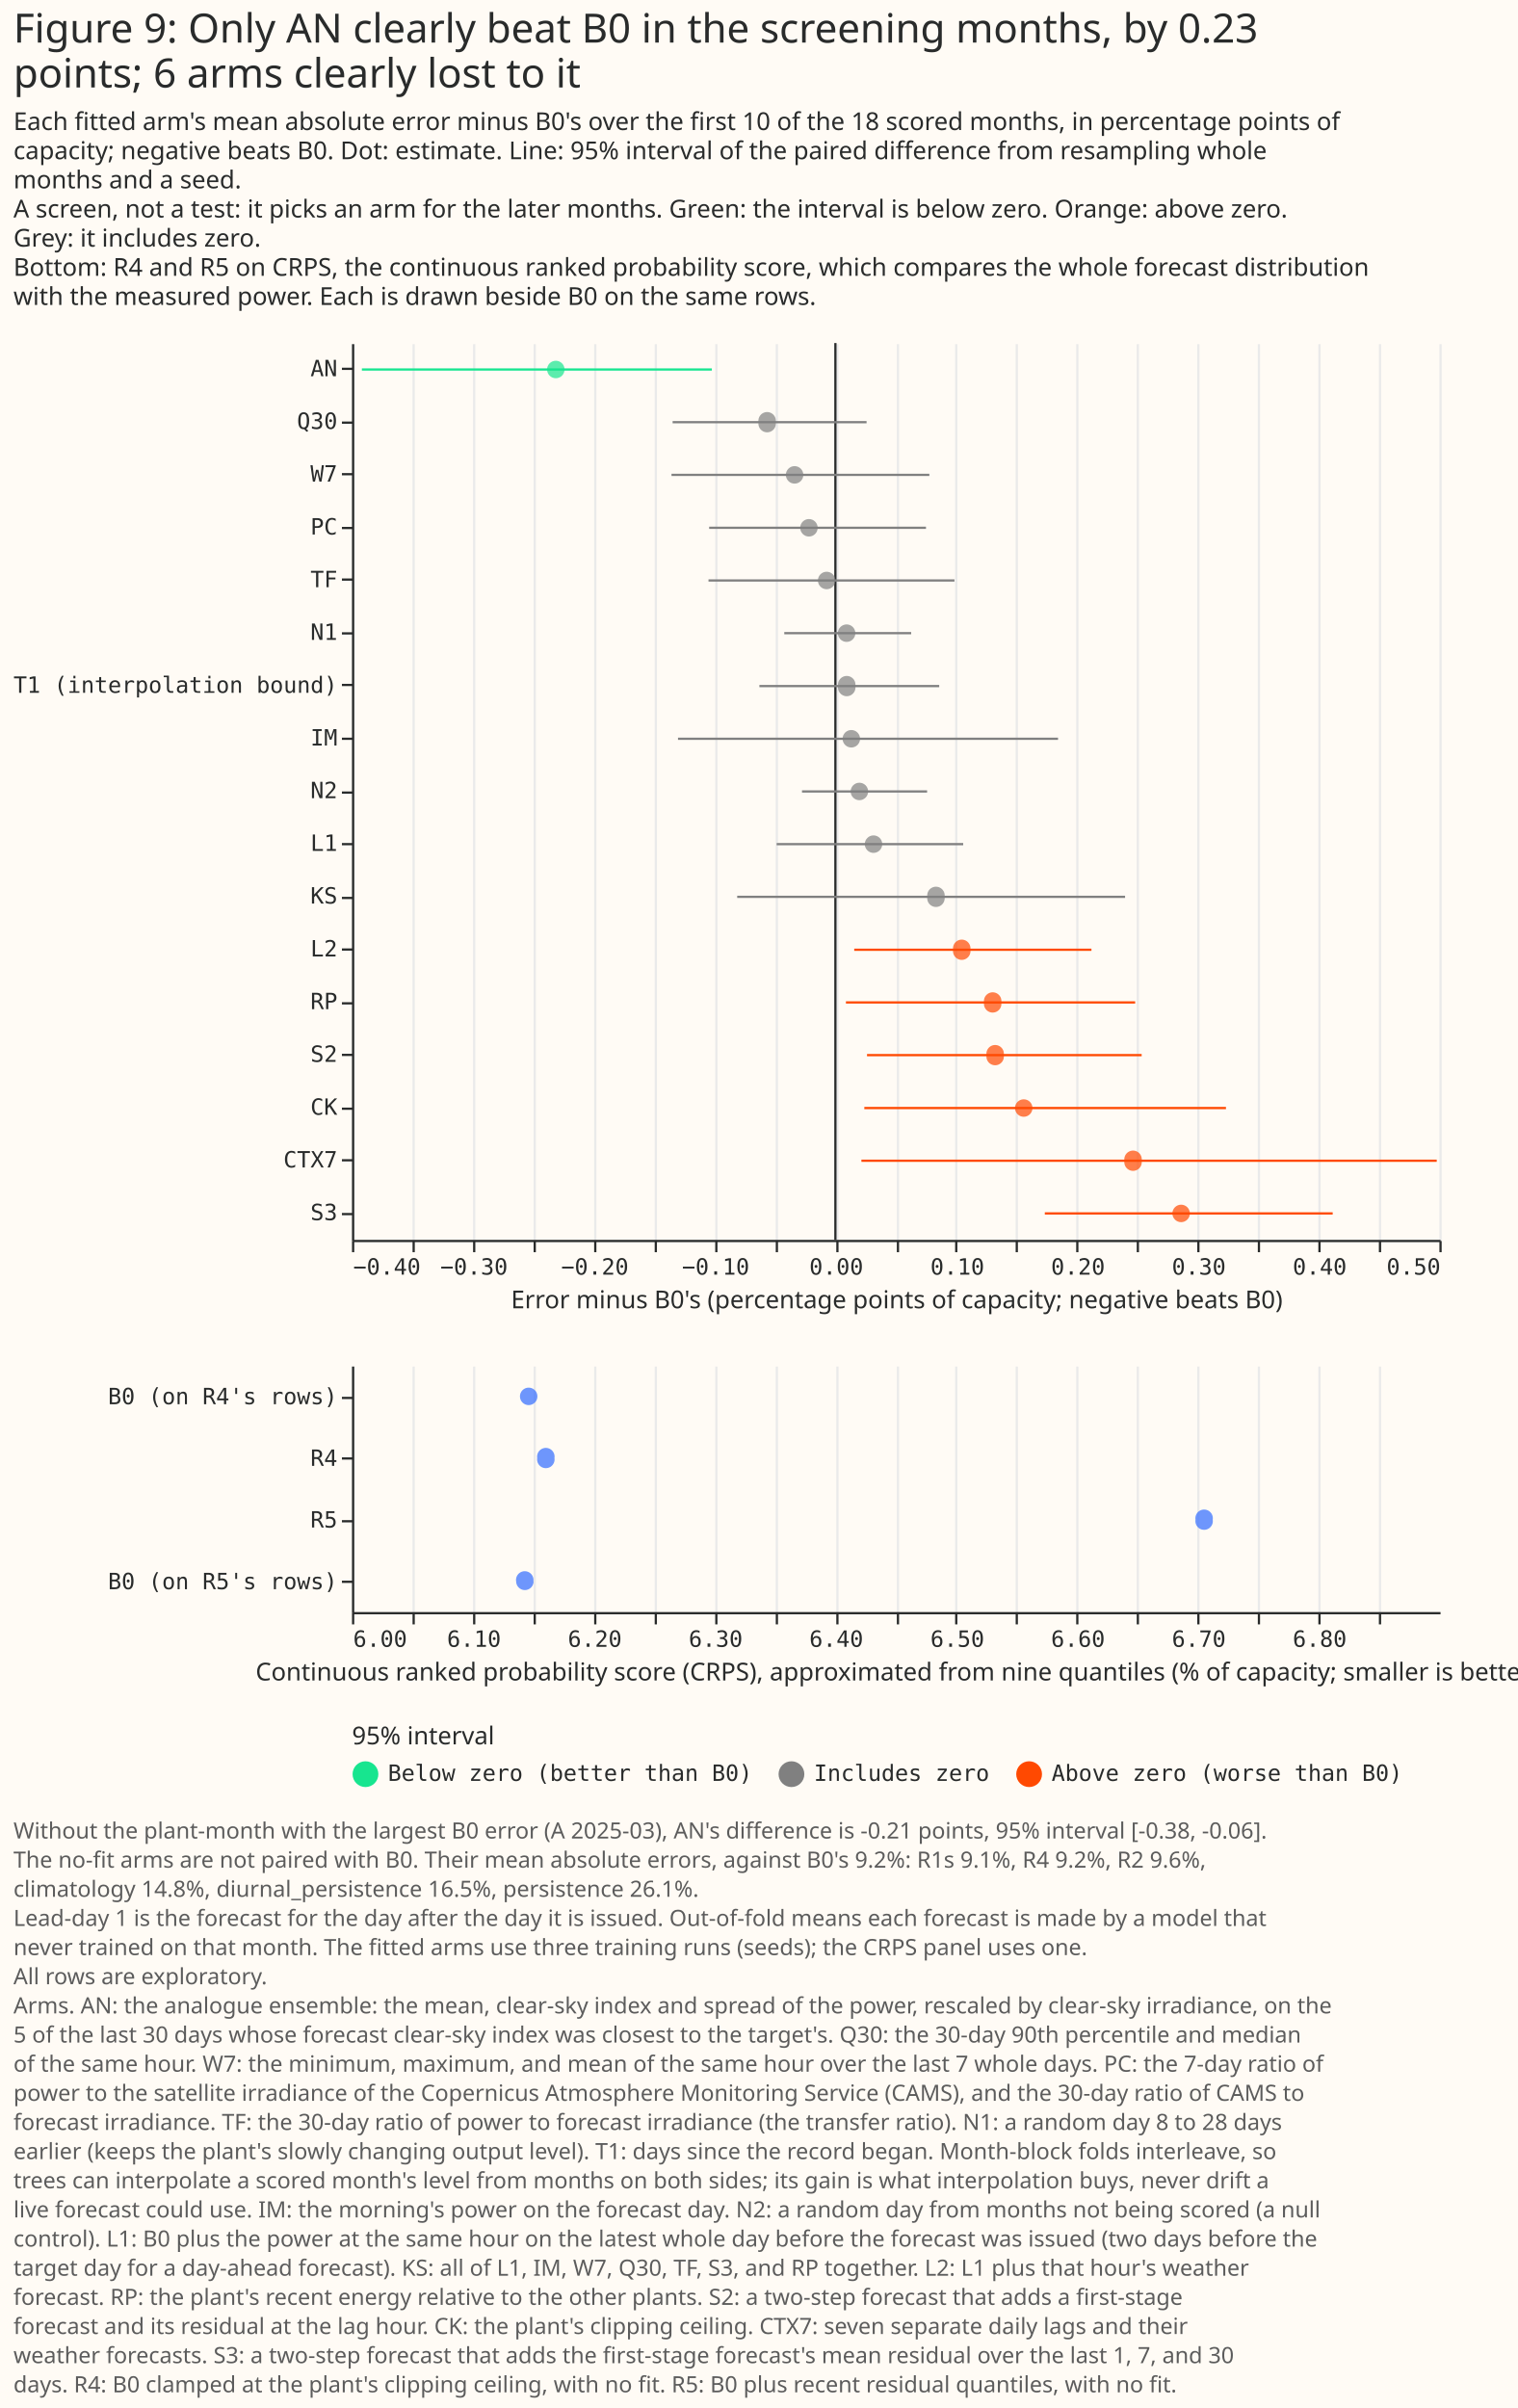
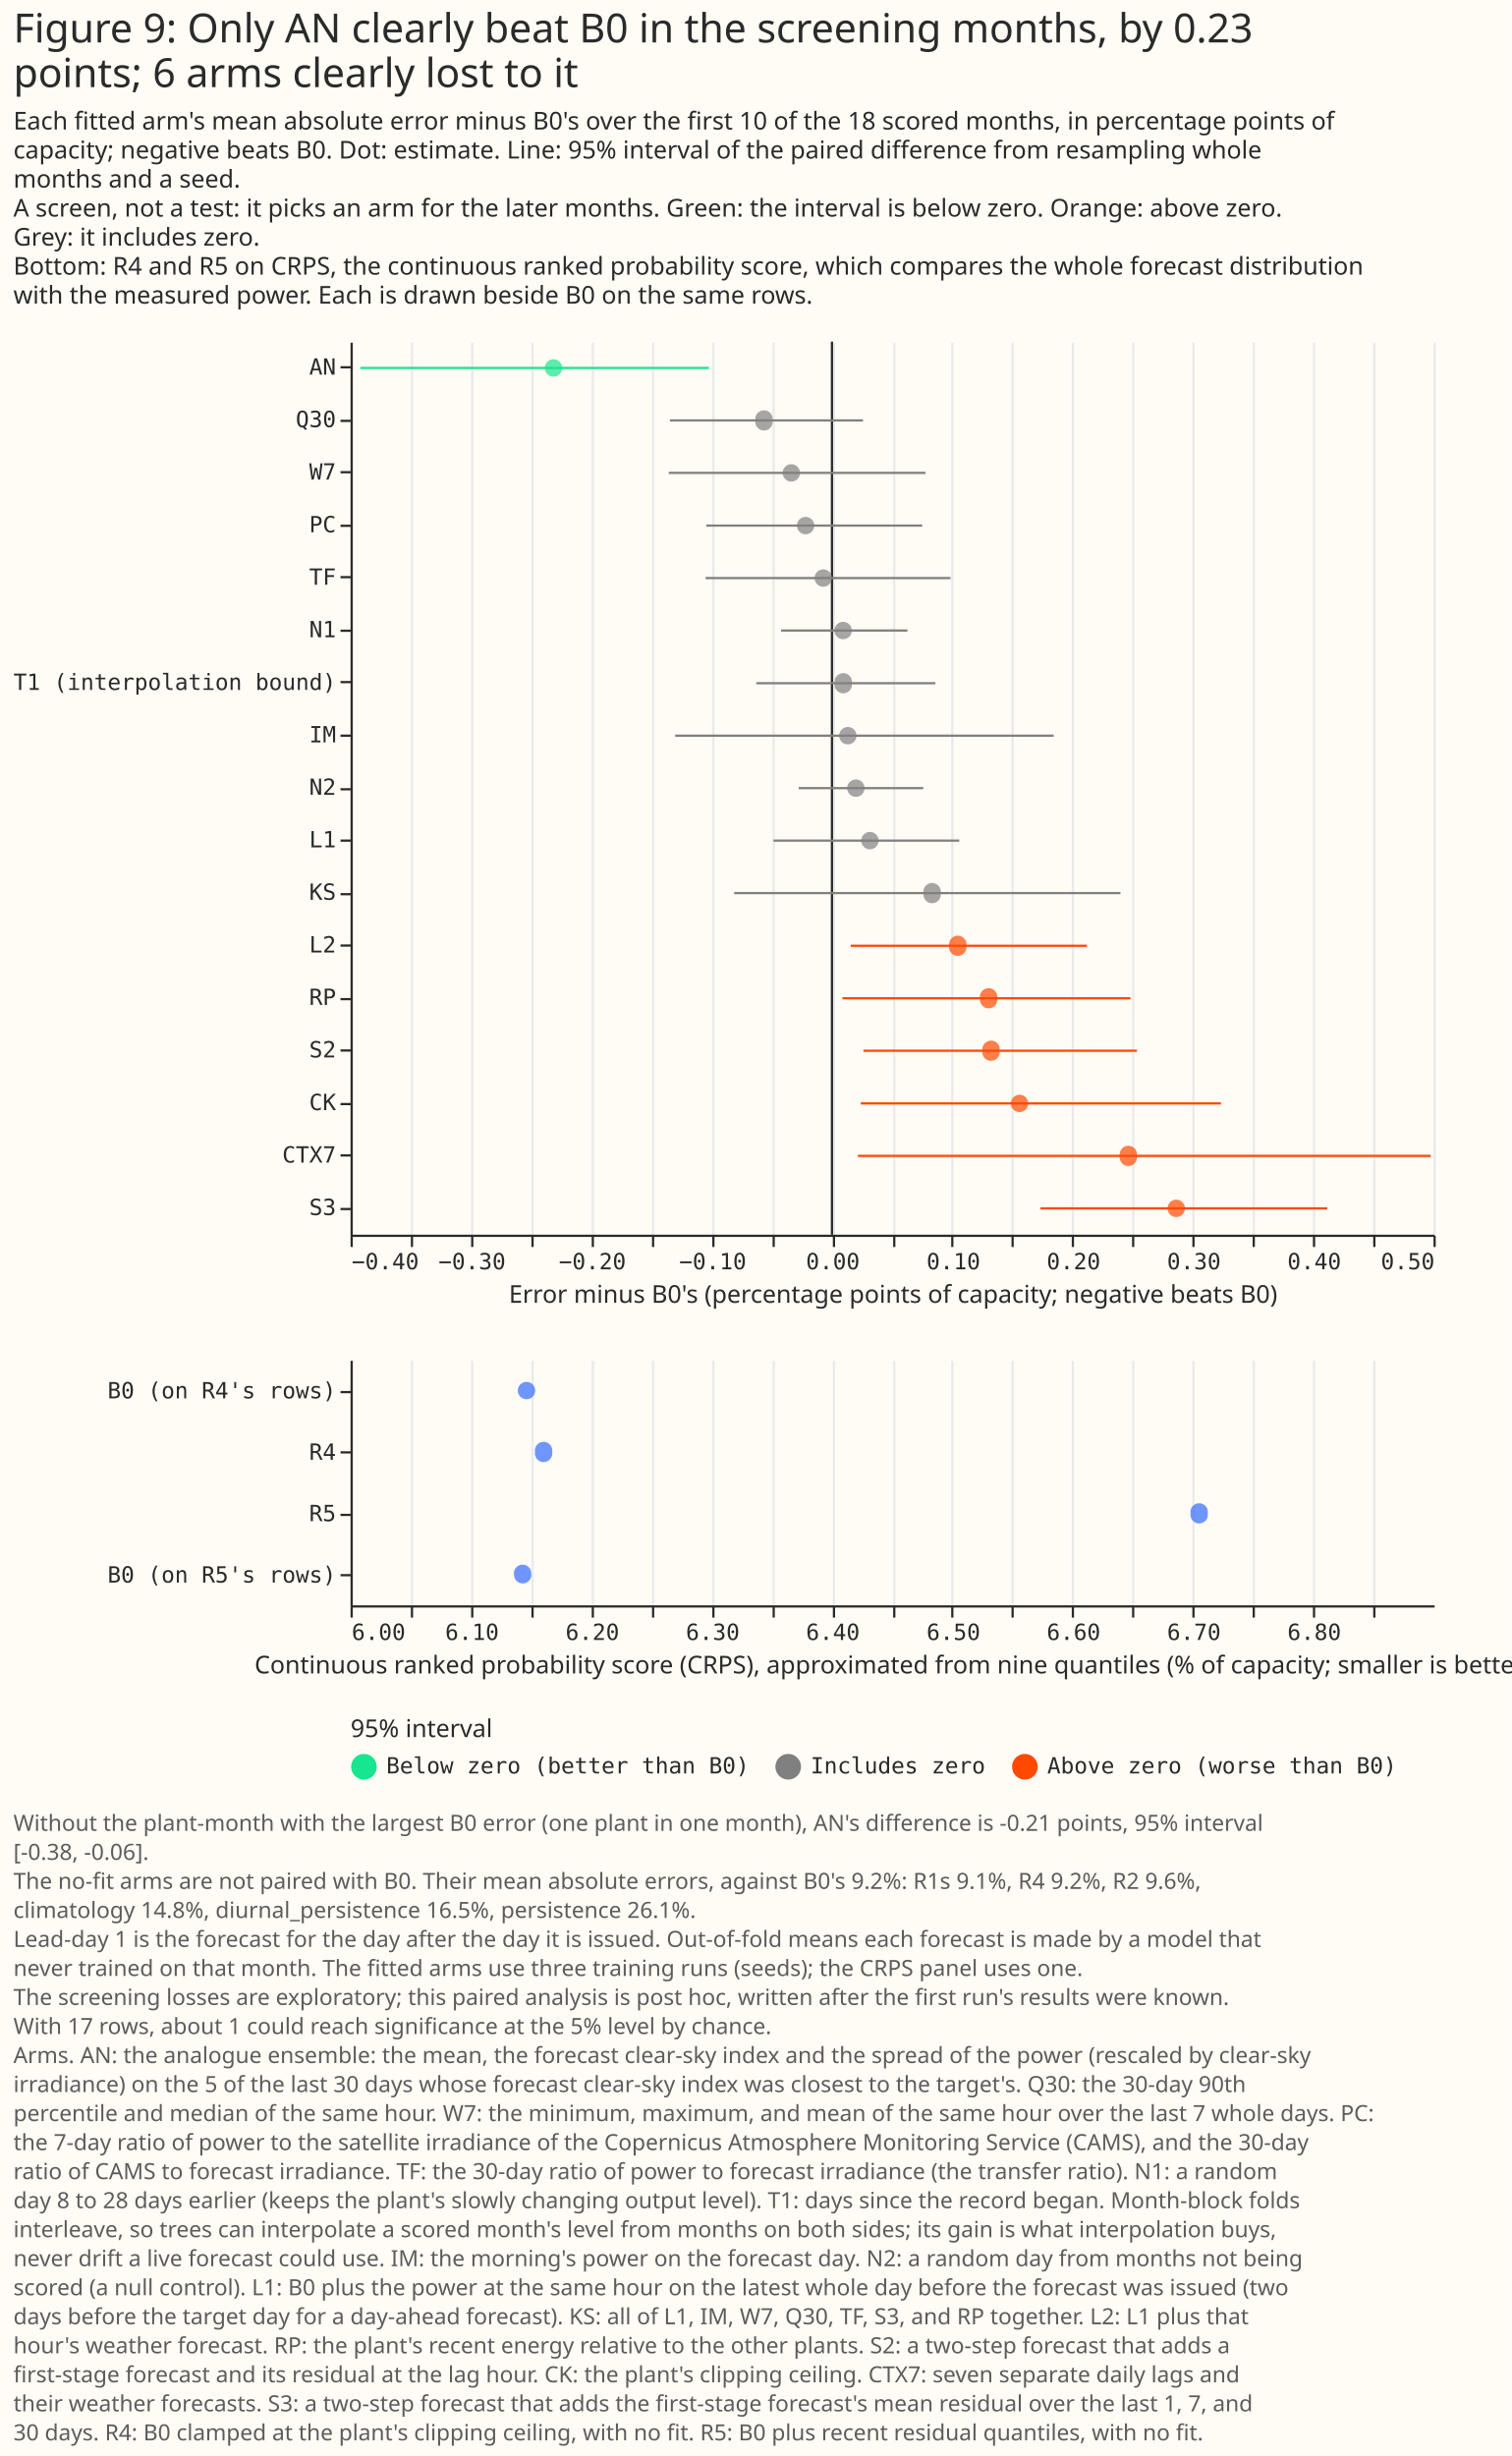
- <svg xmlns="http://www.w3.org/2000/svg" width="677" height="1074" class="marks" viewBox="0 0 677 1074">
-   <path fill="#fffbf5" d="M0 0h677v1074H0z" />
+ <svg xmlns="http://www.w3.org/2000/svg" width="677" height="1100" class="marks" viewBox="0 0 677 1100">
+   <path fill="#fffbf5" d="M0 0h677v1100H0z" />
  <g fill="none" stroke-miterlimit="10" aria-roledescription="group mark container" class="mark-group role-frame root">
    <path d="M157 153h485z" aria-hidden="true" class="background" />
    <g aria-roledescription="group mark container" class="mark-group role-scope concat_0_group">
      <g aria-roledescription="group mark container" class="mark-group role-scope concat_0_concat_0_group">
        <path fill="#fffbf5" d="M157 153h485v400H157Z" aria-hidden="true" class="background" />
        <g aria-hidden="true" class="mark-group role-axis">
          <path stroke="#eaeaea" d="M157.5 553.5v-400m27 400v-400m27 400v-400m27 400v-400m27 400v-400m27 400v-400m27 400v-400m27 400v-400m27 400v-400m27 400v-400m26 400v-400m27 400v-400m27 400v-400m27 400v-400m27 400v-400m27 400v-400m27 400v-400m27 400v-400m27 400v-400" class="mark-rule role-axis-grid" pointer-events="none" />
        </g>
        <g aria-label="X-axis titled 'Error minus B0's (percentage points of capacity; negative beats B0)' for a linear scale with values from −0.4 to 0.5" aria-roledescription="axis" class="mark-group role-axis" pointer-events="none">
          <path stroke="#292b2b" d="M157.5 553.5v5m27-5v5m27-5v5m27-5v5m27-5v5m27-5v5m27-5v5m27-5v5m27-5v5m27-5v5m26-5v5m27-5v5m27-5v5m27-5v5m27-5v5m27-5v5m27-5v5m27-5v5m27-5v5" class="mark-rule role-axis-tick" />
          <g fill="#292b2b" class="mark-text role-axis-label" font-family="Matter Semi Mono, Roboto Mono, monospace" font-size="10">
            <text transform="translate(157.5 568.5)">−0.40</text>
            <text text-anchor="middle" transform="translate(211.4 568.5)">−0.30</text>
            <text text-anchor="middle" transform="translate(265.3 568.5)">−0.20</text>
            <text text-anchor="middle" transform="translate(319.2 568.5)">−0.10</text>
            <text text-anchor="middle" transform="translate(373 568.5)">0.00</text>
            <text text-anchor="middle" transform="translate(427 568.5)">0.10</text>
            <text text-anchor="middle" transform="translate(480.8 568.5)">0.20</text>
            <text text-anchor="middle" transform="translate(534.7 568.5)">0.30</text>
            <text text-anchor="middle" transform="translate(588.6 568.5)">0.40</text>
            <text text-anchor="end" transform="translate(642.5 568.5)">0.50</text>
          </g>
          <path stroke="#292b2b" d="M157.5 553.5h485" class="mark-rule role-axis-domain" />
          <text fill="#292b2b" class="mark-text role-axis-title" font-family="Matter XH, DM Sans, sans-serif" font-size="11" text-anchor="middle" transform="translate(400 583.5)">Error minus B0's (percentage points of capacity; negative beats B0)</text>
        </g>
        <g aria-label="Y-axis for a discrete scale with 17 values: AN, Q30, W7, PC, TF, ending with S3" aria-roledescription="axis" class="mark-group role-axis" pointer-events="none">
          <path stroke="#292b2b" d="M157.5 164.5h-5m5 24h-5m5 23h-5m5 24h-5m5 23h-5m5 24h-5m5 23h-5m5 24h-5m5 24h-5m5 23h-5m5 24h-5m5 23h-5m5 24h-5m5 23h-5m5 24h-5m5 23h-5m5 24h-5" class="mark-rule role-axis-tick" />
          <g fill="#292b2b" class="mark-text role-axis-label" font-family="Matter Semi Mono, Roboto Mono, monospace" font-size="10" text-anchor="end">
            <text transform="translate(150.5 167.8)">AN</text>
            <text transform="translate(150.5 191.3)">Q30</text>
            <text transform="translate(150.5 214.8)">W7</text>
            <text transform="translate(150.5 238.4)">PC</text>
            <text transform="translate(150.5 261.9)">TF</text>
            <text transform="translate(150.5 285.4)">N1</text>
            <text transform="translate(150.5 309)">T1 (interpolation bound)</text>
            <text transform="translate(150.5 332.5)">IM</text>
            <text transform="translate(150.5 356)">N2</text>
            <text transform="translate(150.5 379.5)">L1</text>
            <text transform="translate(150.5 403)">KS</text>
            <text transform="translate(150.5 426.6)">L2</text>
            <text transform="translate(150.5 450.1)">RP</text>
            <text transform="translate(150.5 473.6)">S2</text>
            <text transform="translate(150.5 497.2)">CK</text>
            <text transform="translate(150.5 520.7)">CTX7</text>
            <text transform="translate(150.5 544.2)">S3</text>
          </g>
          <path stroke="#292b2b" d="M157.5 153.5v400" class="mark-rule role-axis-domain" />
        </g>
        <g aria-roledescription="rule mark container" class="mark-rule role-mark concat_0_concat_0_layer_0_marks">
          <path stroke="#292b2b" d="M372.6 153v400" aria-label="x: 0" aria-roledescription="rule mark" />
        </g>
        <g aria-hidden="true" class="mark-rule role-mark concat_0_concat_0_layer_1_marks">
          <path stroke="#17e58f" d="M161.4 164.8h156.1" />
          <path stroke="#ff4901" d="M385.5 494.2h161.3m-162.6 23.5h256.6" />
          <path stroke="gray" d="M302.4 329.5h169.5M328.8 400h173m-155.4-23.5h83.2" />
          <path stroke="#ff4901" d="M381 423.6h105.8" />
          <path stroke="gray" d="M349.8 282.4h56.6M357.7 353h55.8m-97.2-117.6H413m-113-47.1h86.5" />
          <path stroke="#ff4901" d="M377.3 447.1h129m-119.6 23.5h122.5M466 541.2h128.4" />
          <path stroke="gray" d="M338.7 306h80.2M316 258.9h109.7m-126.2-47.1h115" />
        </g>
        <g aria-hidden="true" class="mark-symbol role-mark concat_0_concat_0_layer_2_marks">
          <path fill="#17e58f" d="M251.8 164.8a3.9 3.9 0 1 1-7.8 0 3.9 3.9 0 1 1 7.8 0" opacity=".7" />
          <path fill="#ff4901" d="M460.5 494.2a3.9 3.9 0 1 1-7.8 0 3.9 3.9 0 1 1 7.8 0m48.7 23.5a3.9 3.9 0 1 1-7.7 0 3.9 3.9 0 1 1 7.7 0" opacity=".7" />
          <path fill="gray" d="M383.6 329.5a3.9 3.9 0 1 1-7.8 0 3.9 3.9 0 1 1 7.8 0m37.7 70.5a3.9 3.9 0 1 1-7.7 0 3.9 3.9 0 1 1 7.7 0m-27.8-23.5a3.9 3.9 0 1 1-7.8 0 3.9 3.9 0 1 1 7.8 0" opacity=".7" />
          <path fill="#ff4901" d="M432.8 423.6a3.9 3.9 0 1 1-7.7 0 3.9 3.9 0 1 1 7.7 0" opacity=".7" />
          <path fill="gray" d="M381.5 282.4a3.9 3.9 0 1 1-7.8 0 3.9 3.9 0 1 1 7.8 0m5.7 70.6a3.9 3.9 0 1 1-7.8 0 3.9 3.9 0 1 1 7.8 0m-22.5-117.6a3.9 3.9 0 1 1-7.8 0 3.9 3.9 0 1 1 7.8 0M346 188.3a3.9 3.9 0 1 1-7.7 0 3.9 3.9 0 1 1 7.7 0" opacity=".7" />
          <path fill="#ff4901" d="M446.6 447.1a3.9 3.9 0 1 1-7.7 0 3.9 3.9 0 1 1 7.7 0m1.1 23.5a3.9 3.9 0 1 1-7.7 0 3.9 3.9 0 1 1 7.7 0m83 70.6a3.9 3.9 0 1 1-7.8 0 3.9 3.9 0 1 1 7.8 0" opacity=".7" />
          <path fill="gray" d="M381.5 306a3.9 3.9 0 1 1-7.7 0 3.9 3.9 0 1 1 7.7 0m-8.9-47.1a3.9 3.9 0 1 1-7.8 0 3.9 3.9 0 1 1 7.8 0m-14.3-47.1a3.9 3.9 0 1 1-7.8 0 3.9 3.9 0 1 1 7.8 0" opacity=".7" />
        </g>
      </g>
      <g aria-roledescription="group mark container" class="mark-group role-scope concat_0_concat_1_group">
        <path fill="#fffbf5" d="M157 609h485v110H157Z" aria-hidden="true" class="background" />
        <g aria-hidden="true" class="mark-group role-axis">
          <path stroke="#eaeaea" d="M157.5 719.5v-110m27 110v-110m27 110v-110m27 110v-110m27 110v-110m27 110v-110m27 110v-110m27 110v-110m27 110v-110m27 110v-110m26 110v-110m27 110v-110m27 110v-110m27 110v-110m27 110v-110m27 110v-110m27 110v-110m27 110v-110" class="mark-rule role-axis-grid" pointer-events="none" />
        </g>
        <g aria-label="X-axis titled 'Continuous ranked probability score (CRPS), approximated from nine quantiles (% of capacity; smaller is better)' for a linear scale with values from 6.0 to 6.9" aria-roledescription="axis" class="mark-group role-axis" pointer-events="none">
          <path stroke="#292b2b" d="M157.5 719.5v5m27-5v5m27-5v5m27-5v5m27-5v5m27-5v5m27-5v5m27-5v5m27-5v5m27-5v5m26-5v5m27-5v5m27-5v5m27-5v5m27-5v5m27-5v5m27-5v5m27-5v5" class="mark-rule role-axis-tick" />
          <g fill="#292b2b" class="mark-text role-axis-label" font-family="Matter Semi Mono, Roboto Mono, monospace" font-size="10">
            <text transform="translate(157.5 734.5)">6.00</text>
            <text text-anchor="middle" transform="translate(211.4 734.5)">6.10</text>
            <text text-anchor="middle" transform="translate(265.3 734.5)">6.20</text>
            <text text-anchor="middle" transform="translate(319.2 734.5)">6.30</text>
            <text text-anchor="middle" transform="translate(373 734.5)">6.40</text>
            <text text-anchor="middle" transform="translate(427 734.5)">6.50</text>
            <text text-anchor="middle" transform="translate(480.8 734.5)">6.60</text>
            <text text-anchor="middle" transform="translate(534.7 734.5)">6.70</text>
            <text text-anchor="middle" transform="translate(588.6 734.5)">6.80</text>
          </g>
          <path stroke="#292b2b" d="M157.5 719.5h485" class="mark-rule role-axis-domain" />
          <text fill="#292b2b" class="mark-text role-axis-title" font-family="Matter XH, DM Sans, sans-serif" font-size="11" text-anchor="middle" transform="translate(400 749.5)">Continuous ranked probability score (CRPS), approximated from nine quantiles (% of capacity; smaller is better)</text>
        </g>
        <g aria-label="Y-axis for a discrete scale with 4 values: B0 (on R4's rows), R4, R5, B0 (on R5's rows)" aria-roledescription="axis" class="mark-group role-axis" pointer-events="none">
          <path stroke="#292b2b" d="M157.5 623.5h-5m5 27h-5m5 28h-5m5 27h-5" class="mark-rule role-axis-tick" />
          <g fill="#292b2b" class="mark-text role-axis-label" font-family="Matter Semi Mono, Roboto Mono, monospace" font-size="10" text-anchor="end">
            <text transform="translate(150.5 626.3)">B0 (on R4's rows)</text>
            <text transform="translate(150.5 653.8)">R4</text>
            <text transform="translate(150.5 681.3)">R5</text>
            <text transform="translate(150.5 708.8)">B0 (on R5's rows)</text>
          </g>
          <path stroke="#292b2b" d="M157.5 609.5v110" class="mark-rule role-axis-domain" />
        </g>
        <path fill="#306bff" d="M239.7 622.8a3.9 3.9 0 1 1-7.8 0 3.9 3.9 0 1 1 7.8 0m7.6 27.5a3.9 3.9 0 1 1-7.7 0 3.9 3.9 0 1 1 7.7 0m293.6 27.5a3.9 3.9 0 1 1-7.7 0 3.9 3.9 0 1 1 7.7 0M238 705.3a3.9 3.9 0 1 1-7.8 0 3.9 3.9 0 1 1 7.7 0" aria-hidden="true" class="mark-symbol role-mark concat_0_concat_1_marks" opacity=".7" />
      </g>
      <g fill="#292b2b" class="mark-group role-title" font-family="Matter XH, DM Sans, sans-serif" pointer-events="none">
        <text aria-label="Title text 'Figure 9: Only AN clearly beat B0 in the screening months, by 0.23 points; 6 arms clearly lost to it'" aria-roledescription="title" class="mark-text role-title-text" font-size="18" transform="translate(6 19)">
          <tspan>Figure 9: Only AN clearly beat B0 in the screening months, by 0.23</tspan>
          <tspan x="0" dy="20">points; 6 arms clearly lost to it</tspan>
        </text>
        <text aria-label="Subtitle text 'Each fitted arm's mean absolute error minus B0's over the first 10 of the 18 scored months, in percentage points of capacity; negative beats B0. Dot: estimate. Line: 95% interval of the paired difference from resampling whole months and a seed. A screen, not a test: it picks an arm for the later months. Green: the interval is below zero. Orange: above zero. Grey: it includes zero. Bottom: R4 and R5 on CRPS, the continuous ranked probability score, which compares the whole forecast distribution with the measured power. Each is drawn beside B0 on the same rows.'" aria-roledescription="subtitle" class="mark-text role-title-subtitle" font-size="11" transform="translate(6 58)">
          <tspan>Each fitted arm's mean absolute error minus B0's over the first 10 of the 18 scored months, in percentage points of</tspan>
          <tspan x="0" dy="13">capacity; negative beats B0. Dot: estimate. Line: 95% interval of the paired difference from resampling whole</tspan>
          <tspan x="0" dy="13">months and a seed.</tspan>
          <tspan x="0" dy="13">A screen, not a test: it picks an arm for the later months. Green: the interval is below zero. Orange: above zero.</tspan>
          <tspan x="0" dy="13">Grey: it includes zero.</tspan>
          <tspan x="0" dy="13">Bottom: R4 and R5 on CRPS, the continuous ranked probability score, which compares the whole forecast distribution</tspan>
          <tspan x="0" dy="13">with the measured power. Each is drawn beside B0 on the same rows.</tspan>
        </text>
      </g>
    </g>
    <g aria-label="Symbol legend titled '95% interval' for fill color and stroke color with 3 values: Below zero (better than B0), Includes zero, Above zero (worse than B0)" aria-roledescription="legend" class="mark-group role-legend">
      <path d="M157 769h469v29H157Z" aria-hidden="true" class="background" pointer-events="none" />
      <g class="mark-group role-legend-entry">
        <g aria-roledescription="group mark container" class="mark-group role-scope" pointer-events="none">
          <path d="M157 785.3h178v12.5H157Z" aria-hidden="true" class="background" />
          <path fill="#17e58f" stroke="#17e58f" stroke-width="1.5" d="M168 791.3a5 5 0 1 1-10 0 5 5 0 1 1 10 0" class="mark-symbol role-legend-symbol" />
          <text fill="#292b2b" class="mark-text role-legend-label" font-family="Matter Semi Mono, Roboto Mono, monospace" font-size="10" transform="translate(173 794.3)">Below zero (better than B0)</text>
          <path d="M347 785.3h94v12.5h-94Z" aria-hidden="true" class="background" />
          <path fill="gray" stroke="gray" stroke-width="1.5" d="M358 791.3a5 5 0 1 1-10 0 5 5 0 1 1 10 0" class="mark-symbol role-legend-symbol" />
          <text fill="#292b2b" class="mark-text role-legend-label" font-family="Matter Semi Mono, Roboto Mono, monospace" font-size="10" transform="translate(363 794.3)">Includes zero</text>
          <path d="M453 785.3h172v12.5H453Z" aria-hidden="true" class="background" />
          <path fill="#ff4901" stroke="#ff4901" stroke-width="1.5" d="M464 791.3a5 5 0 1 1-10 0 5 5 0 1 1 10 0" class="mark-symbol role-legend-symbol" />
          <text fill="#292b2b" class="mark-text role-legend-label" font-family="Matter Semi Mono, Roboto Mono, monospace" font-size="10" transform="translate(469 794.3)">Above zero (worse than B0)</text>
        </g>
      </g>
      <text fill="#292b2b" class="mark-text role-legend-title" font-family="Matter XH, DM Sans, sans-serif" font-size="11" pointer-events="none" transform="translate(157 778)">95% interval</text>
    </g>
    <g class="mark-group role-title">
-       <text fill="#5c5c5c" aria-label="Title text 'Without the plant-month with the largest B0 error (A 2025-03), AN's difference is -0.21 points, 95% interval [-0.38, -0.06]. The no-fit arms are not paired with B0. Their mean absolute errors, against B0's 9.2%: R1s 9.1%, R4 9.2%, R2 9.6%, climatology 14.8%, diurnal_persistence 16.5%, persistence 26.1%. Lead-day 1 is the forecast for the day after the day it is issued. Out-of-fold means each forecast is made by a model that never trained on that month. The fitted arms use three training runs (seeds); the CRPS panel uses one. All rows are exploratory. Arms. AN: the analogue ensemble: the mean, clear-sky index and spread of the power, rescaled by clear-sky irradiance, on the 5 of the last 30 days whose forecast clear-sky index was closest to the target's. Q30: the 30-day 90th percentile and median of the same hour. W7: the minimum, maximum, and mean of the same hour over the last 7 whole days. PC: the 7-day ratio of power to the satellite irradiance of the Copernicus Atmosphere Monitoring Service (CAMS), and the 30-day ratio of CAMS to forecast irradiance. TF: the 30-day ratio of power to forecast irradiance (the transfer ratio). N1: a random day 8 to 28 days earlier (keeps the plant's slowly changing output level). T1: days since the record began. Month-block folds interleave, so trees can interpolate a scored month's level from months on both sides; its gain is what interpolation buys, never drift a live forecast could use. IM: the morning's power on the forecast day. N2: a random day from months not being scored (a null control). L1: B0 plus the power at the same hour on the latest whole day before the forecast was issued (two days before the target day for a day-ahead forecast). KS: all of L1, IM, W7, Q30, TF, S3, and RP together. L2: L1 plus that hour's weather forecast. RP: the plant's recent energy relative to the other plants. S2: a two-step forecast that adds a first-stage forecast and its residual at the lag hour. CK: the plant's clipping ceiling. CTX7: seven separate daily lags and their weather forecasts. S3: a two-step forecast that adds the first-stage forecast's mean residual over the last 1, 7, and 30 days. R4: B0 clamped at the plant's clipping ceiling, with no fit. R5: B0 plus recent residual quantiles, with no fit.'" aria-roledescription="title" class="mark-text role-title-text" font-family="Matter XH, DM Sans, sans-serif" font-size="10" pointer-events="none" transform="translate(6 820)">
-         <tspan>Without the plant-month with the largest B0 error (A 2025-03), AN's difference is -0.21 points, 95% interval [-0.38, -0.06].</tspan>
+       <text fill="#5c5c5c" aria-label="Title text 'Without the plant-month with the largest B0 error (one plant in one month), AN's difference is -0.21 points, 95% interval [-0.38, -0.06]. The no-fit arms are not paired with B0. Their mean absolute errors, against B0's 9.2%: R1s 9.1%, R4 9.2%, R2 9.6%, climatology 14.8%, diurnal_persistence 16.5%, persistence 26.1%. Lead-day 1 is the forecast for the day after the day it is issued. Out-of-fold means each forecast is made by a model that never trained on that month. The fitted arms use three training runs (seeds); the CRPS panel uses one. The screening losses are exploratory; this paired analysis is post hoc, written after the first run's results were known. With 17 rows, about 1 could reach significance at the 5% level by chance. Arms. AN: the analogue ensemble: the mean, the forecast clear-sky index and the spread of the power (rescaled by clear-sky irradiance) on the 5 of the last 30 days whose forecast clear-sky index was closest to the target's. Q30: the 30-day 90th percentile and median of the same hour. W7: the minimum, maximum, and mean of the same hour over the last 7 whole days. PC: the 7-day ratio of power to the satellite irradiance of the Copernicus Atmosphere Monitoring Service (CAMS), and the 30-day ratio of CAMS to forecast irradiance. TF: the 30-day ratio of power to forecast irradiance (the transfer ratio). N1: a random day 8 to 28 days earlier (keeps the plant's slowly changing output level). T1: days since the record began. Month-block folds interleave, so trees can interpolate a scored month's level from months on both sides; its gain is what interpolation buys, never drift a live forecast could use. IM: the morning's power on the forecast day. N2: a random day from months not being scored (a null control). L1: B0 plus the power at the same hour on the latest whole day before the forecast was issued (two days before the target day for a day-ahead forecast). KS: all of L1, IM, W7, Q30, TF, S3, and RP together. L2: L1 plus that hour's weather forecast. RP: the plant's recent energy relative to the other plants. S2: a two-step forecast that adds a first-stage forecast and its residual at the lag hour. CK: the plant's clipping ceiling. CTX7: seven separate daily lags and their weather forecasts. S3: a two-step forecast that adds the first-stage forecast's mean residual over the last 1, 7, and 30 days. R4: B0 clamped at the plant's clipping ceiling, with no fit. R5: B0 plus recent residual quantiles, with no fit.'" aria-roledescription="title" class="mark-text role-title-text" font-family="Matter XH, DM Sans, sans-serif" font-size="10" pointer-events="none" transform="translate(6 820)">
+         <tspan>Without the plant-month with the largest B0 error (one plant in one month), AN's difference is -0.21 points, 95% interval</tspan>
+         <tspan x="0" dy="13">[-0.38, -0.06].</tspan>
        <tspan x="0" dy="13">The no-fit arms are not paired with B0. Their mean absolute errors, against B0's 9.2%: R1s 9.1%, R4 9.2%, R2 9.6%,</tspan>
        <tspan x="0" dy="13">climatology 14.8%, diurnal_persistence 16.5%, persistence 26.1%.</tspan>
        <tspan x="0" dy="13">Lead-day 1 is the forecast for the day after the day it is issued. Out-of-fold means each forecast is made by a model that</tspan>
        <tspan x="0" dy="13">never trained on that month. The fitted arms use three training runs (seeds); the CRPS panel uses one.</tspan>
-         <tspan x="0" dy="13">All rows are exploratory.</tspan>
-         <tspan x="0" dy="13">Arms. AN: the analogue ensemble: the mean, clear-sky index and spread of the power, rescaled by clear-sky irradiance, on the</tspan>
-         <tspan x="0" dy="13">5 of the last 30 days whose forecast clear-sky index was closest to the target's. Q30: the 30-day 90th percentile and median</tspan>
-         <tspan x="0" dy="13">of the same hour. W7: the minimum, maximum, and mean of the same hour over the last 7 whole days. PC: the 7-day ratio of</tspan>
-         <tspan x="0" dy="13">power to the satellite irradiance of the Copernicus Atmosphere Monitoring Service (CAMS), and the 30-day ratio of CAMS to</tspan>
-         <tspan x="0" dy="13">forecast irradiance. TF: the 30-day ratio of power to forecast irradiance (the transfer ratio). N1: a random day 8 to 28 days</tspan>
-         <tspan x="0" dy="13">earlier (keeps the plant's slowly changing output level). T1: days since the record began. Month-block folds interleave, so</tspan>
-         <tspan x="0" dy="13">trees can interpolate a scored month's level from months on both sides; its gain is what interpolation buys, never drift a</tspan>
-         <tspan x="0" dy="13">live forecast could use. IM: the morning's power on the forecast day. N2: a random day from months not being scored (a null</tspan>
-         <tspan x="0" dy="13">control). L1: B0 plus the power at the same hour on the latest whole day before the forecast was issued (two days before the</tspan>
-         <tspan x="0" dy="13">target day for a day-ahead forecast). KS: all of L1, IM, W7, Q30, TF, S3, and RP together. L2: L1 plus that hour's weather</tspan>
-         <tspan x="0" dy="13">forecast. RP: the plant's recent energy relative to the other plants. S2: a two-step forecast that adds a first-stage</tspan>
-         <tspan x="0" dy="13">forecast and its residual at the lag hour. CK: the plant's clipping ceiling. CTX7: seven separate daily lags and their</tspan>
-         <tspan x="0" dy="13">weather forecasts. S3: a two-step forecast that adds the first-stage forecast's mean residual over the last 1, 7, and 30</tspan>
-         <tspan x="0" dy="13">days. R4: B0 clamped at the plant's clipping ceiling, with no fit. R5: B0 plus recent residual quantiles, with no fit.</tspan>
+         <tspan x="0" dy="13">The screening losses are exploratory; this paired analysis is post hoc, written after the first run's results were known.</tspan>
+         <tspan x="0" dy="13">With 17 rows, about 1 could reach significance at the 5% level by chance.</tspan>
+         <tspan x="0" dy="13">Arms. AN: the analogue ensemble: the mean, the forecast clear-sky index and the spread of the power (rescaled by clear-sky</tspan>
+         <tspan x="0" dy="13">irradiance) on the 5 of the last 30 days whose forecast clear-sky index was closest to the target's. Q30: the 30-day 90th</tspan>
+         <tspan x="0" dy="13">percentile and median of the same hour. W7: the minimum, maximum, and mean of the same hour over the last 7 whole days. PC:</tspan>
+         <tspan x="0" dy="13">the 7-day ratio of power to the satellite irradiance of the Copernicus Atmosphere Monitoring Service (CAMS), and the 30-day</tspan>
+         <tspan x="0" dy="13">ratio of CAMS to forecast irradiance. TF: the 30-day ratio of power to forecast irradiance (the transfer ratio). N1: a random</tspan>
+         <tspan x="0" dy="13">day 8 to 28 days earlier (keeps the plant's slowly changing output level). T1: days since the record began. Month-block folds</tspan>
+         <tspan x="0" dy="13">interleave, so trees can interpolate a scored month's level from months on both sides; its gain is what interpolation buys,</tspan>
+         <tspan x="0" dy="13">never drift a live forecast could use. IM: the morning's power on the forecast day. N2: a random day from months not being</tspan>
+         <tspan x="0" dy="13">scored (a null control). L1: B0 plus the power at the same hour on the latest whole day before the forecast was issued (two</tspan>
+         <tspan x="0" dy="13">days before the target day for a day-ahead forecast). KS: all of L1, IM, W7, Q30, TF, S3, and RP together. L2: L1 plus that</tspan>
+         <tspan x="0" dy="13">hour's weather forecast. RP: the plant's recent energy relative to the other plants. S2: a two-step forecast that adds a</tspan>
+         <tspan x="0" dy="13">first-stage forecast and its residual at the lag hour. CK: the plant's clipping ceiling. CTX7: seven separate daily lags and</tspan>
+         <tspan x="0" dy="13">their weather forecasts. S3: a two-step forecast that adds the first-stage forecast's mean residual over the last 1, 7, and</tspan>
+         <tspan x="0" dy="13">30 days. R4: B0 clamped at the plant's clipping ceiling, with no fit. R5: B0 plus recent residual quantiles, with no fit.</tspan>
      </text>
    </g>
  </g>
</svg>
